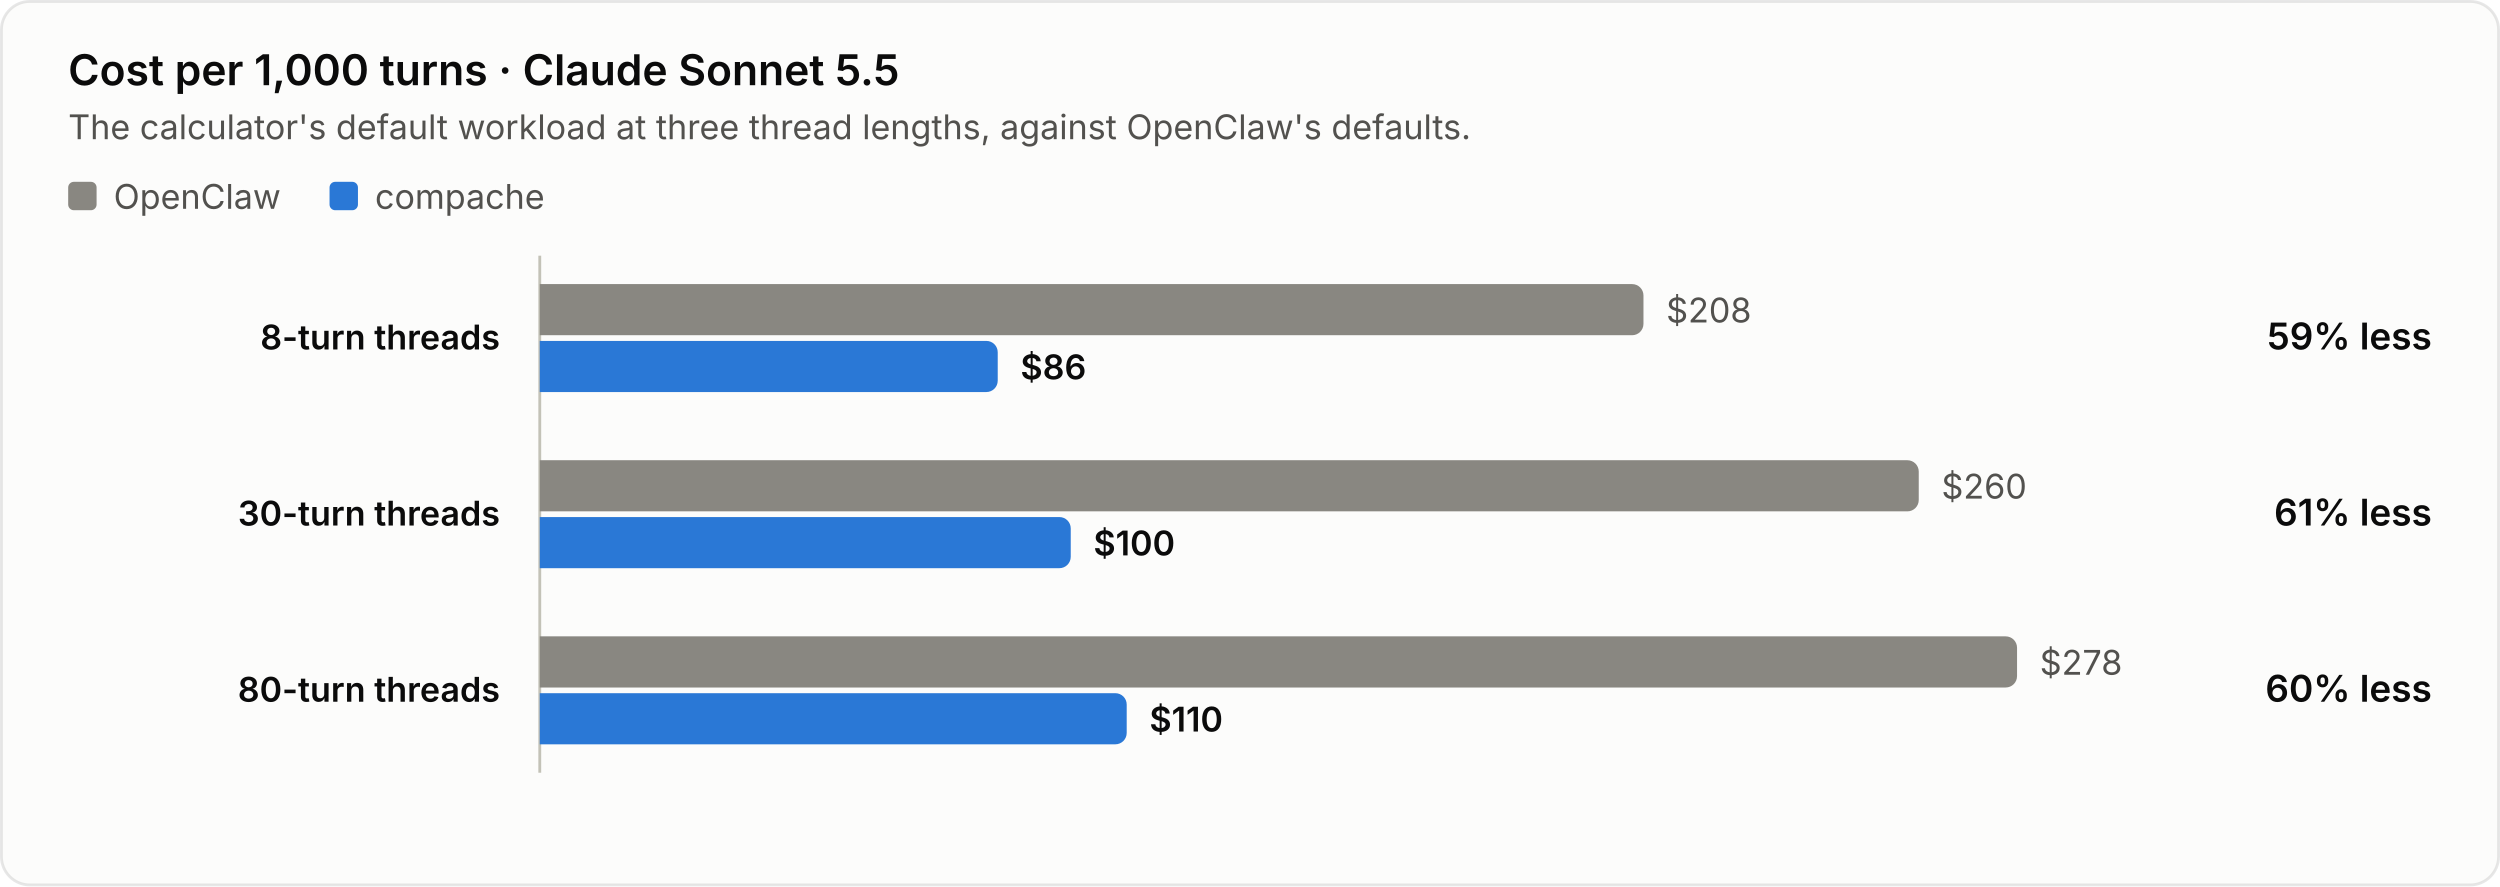
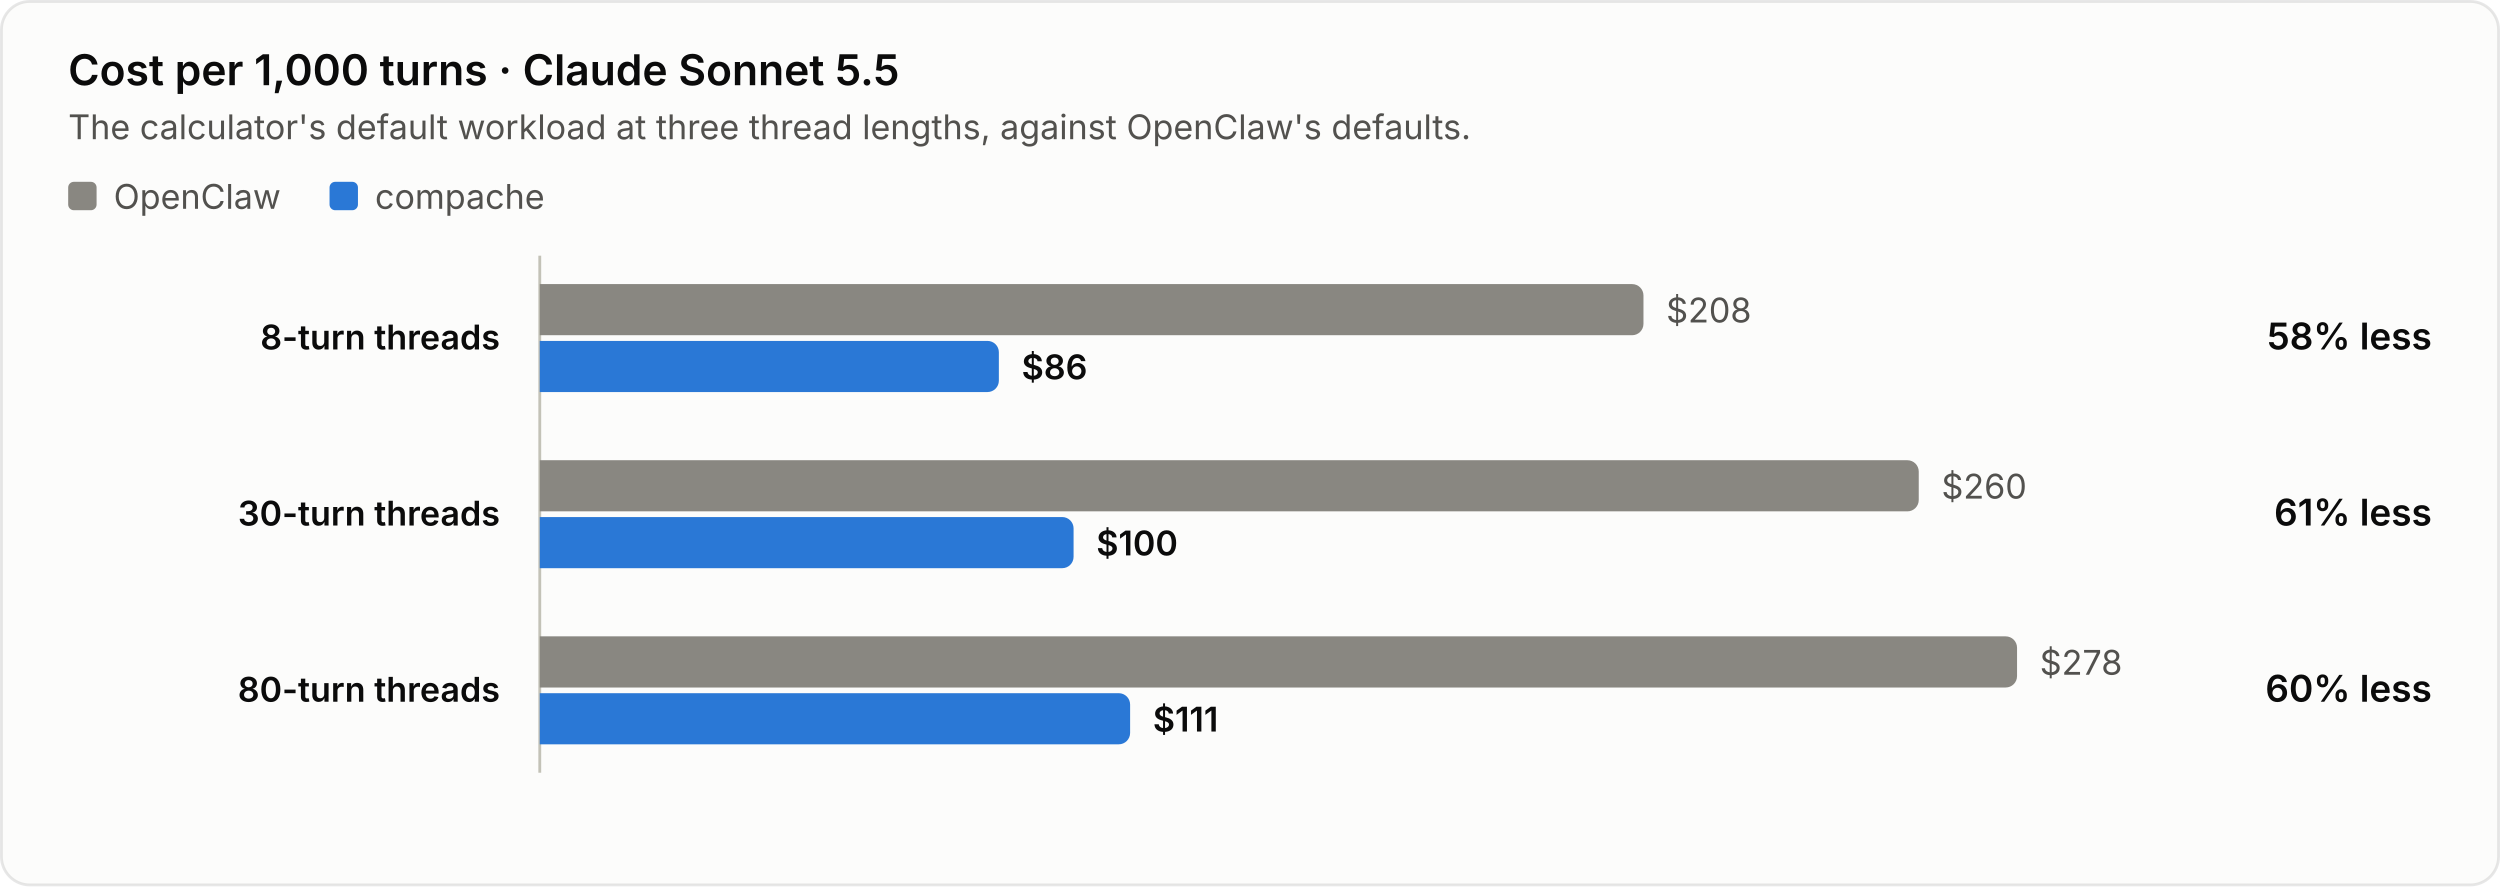
<svg xmlns="http://www.w3.org/2000/svg" width="880" height="312" viewBox="0 0 880 312" role="img" aria-labelledby="t d">
  <style>
text{font-family:system-ui,-apple-system,"Segoe UI",sans-serif;font-size:12px;fill:#0b0b0b}
.surface{fill:#fcfcfb;stroke:rgba(11,11,11,.1)}
.t2{fill:#52514e}.tm{fill:#898781}.b{font-weight:600}.h{font-size:13px;font-weight:600}.big{font-size:15px;font-weight:600}
.grid{stroke:#e1e0d9}.axis{stroke:#c3c2b7}.box{fill:none;stroke:#c3c2b7}
.c{fill:#2a78d6}.cs{stroke:#2a78d6}.n{fill:#898781}.ns{stroke:#898781}.o{fill:#eb6834}.os{stroke:#eb6834}
.cell{fill:#e1e0d9}.ring{stroke:#fcfcfb;stroke-width:2}.line{fill:none;stroke-width:2;stroke-linecap:round;stroke-linejoin:round}
.arc{fill:none;stroke-width:1.75;stroke-linecap:round}
@media (prefers-color-scheme:dark){
text{fill:#f0efec}.surface{fill:#1a1a19;stroke:rgba(255,255,255,.1)}.t2{fill:#c3c2b7}
.grid{stroke:#2c2c2a}.axis{stroke:#383835}.box{stroke:#52514e}
.c{fill:#3987e5}.cs{stroke:#3987e5}.o{fill:#d95926}.os{stroke:#d95926}
.cell{fill:#383835}.ring{stroke:#1a1a19}
}
</style>
  <rect class="surface" x=".5" y=".5" width="879" height="311" rx="10" />
  <text x="24.0" y="30.0" class="big">Cost per 1,000 turns · Claude Sonnet 5.5</text>
  <text x="24.0" y="49.0" class="t2">The calculator's default workload at three thread lengths, against OpenClaw's defaults.</text>
  <rect class="n" x="24" y="64" width="10" height="10" rx="2" />
  <text x="40.0" y="73.5" class="t2">OpenClaw</text>
  <rect class="c" x="116" y="64" width="10" height="10" rx="2" />
  <text x="132.0" y="73.5" class="t2">compache</text>
  <line class="axis" x1="190" x2="190" y1="90" y2="272" />
  <text x="176.0" y="123.0" class="b" text-anchor="end">8-turn threads</text>
  <path class="n" d="M190,100 h384.5 a4,4 0 0 1 4,4 v10 a4,4 0 0 1 -4,4 h-384.5 z" />
  <text x="586.5" y="113.5" class="t2">$208</text>
-   <path class="c" d="M190,120 h157.2 a4,4 0 0 1 4,4 v10 a4,4 0 0 1 -4,4 h-157.2 z" />
-   <text x="359.2" y="133.5" class="b">$86</text>
-   <text x="856.0" y="123.0" class="h" text-anchor="end">59% less</text>
+   <path class="c" d="M190,120 h157.6 a4,4 0 0 1 4,4 v10 a4,4 0 0 1 -4,4 h-157.6 z" />
+   <text x="359.6" y="133.5" class="b">$86</text>
+   <text x="856.0" y="123.0" class="h" text-anchor="end">58% less</text>
  <text x="176.0" y="185.0" class="b" text-anchor="end">30-turn threads</text>
  <path class="n" d="M190,162 h481.4 a4,4 0 0 1 4,4 v10 a4,4 0 0 1 -4,4 h-481.4 z" />
  <text x="683.4" y="175.5" class="t2">$260</text>
-   <path class="c" d="M190,182 h182.9 a4,4 0 0 1 4,4 v10 a4,4 0 0 1 -4,4 h-182.9 z" />
-   <text x="384.9" y="195.5" class="b">$100</text>
+   <path class="c" d="M190,182 h183.9 a4,4 0 0 1 4,4 v10 a4,4 0 0 1 -4,4 h-183.9 z" />
+   <text x="385.9" y="195.5" class="b">$100</text>
  <text x="856.0" y="185.0" class="h" text-anchor="end">61% less</text>
  <text x="176.0" y="247.0" class="b" text-anchor="end">80-turn threads</text>
  <path class="n" d="M190,224 h516.0 a4,4 0 0 1 4,4 v10 a4,4 0 0 1 -4,4 h-516.0 z" />
  <text x="718.0" y="237.5" class="t2">$278</text>
-   <path class="c" d="M190,244 h202.6 a4,4 0 0 1 4,4 v10 a4,4 0 0 1 -4,4 h-202.6 z" />
-   <text x="404.6" y="257.5" class="b">$110</text>
+   <path class="c" d="M190,244 h203.8 a4,4 0 0 1 4,4 v10 a4,4 0 0 1 -4,4 h-203.8 z" />
+   <text x="405.8" y="257.5" class="b">$111</text>
  <text x="856.0" y="247.0" class="h" text-anchor="end">60% less</text>
</svg>
